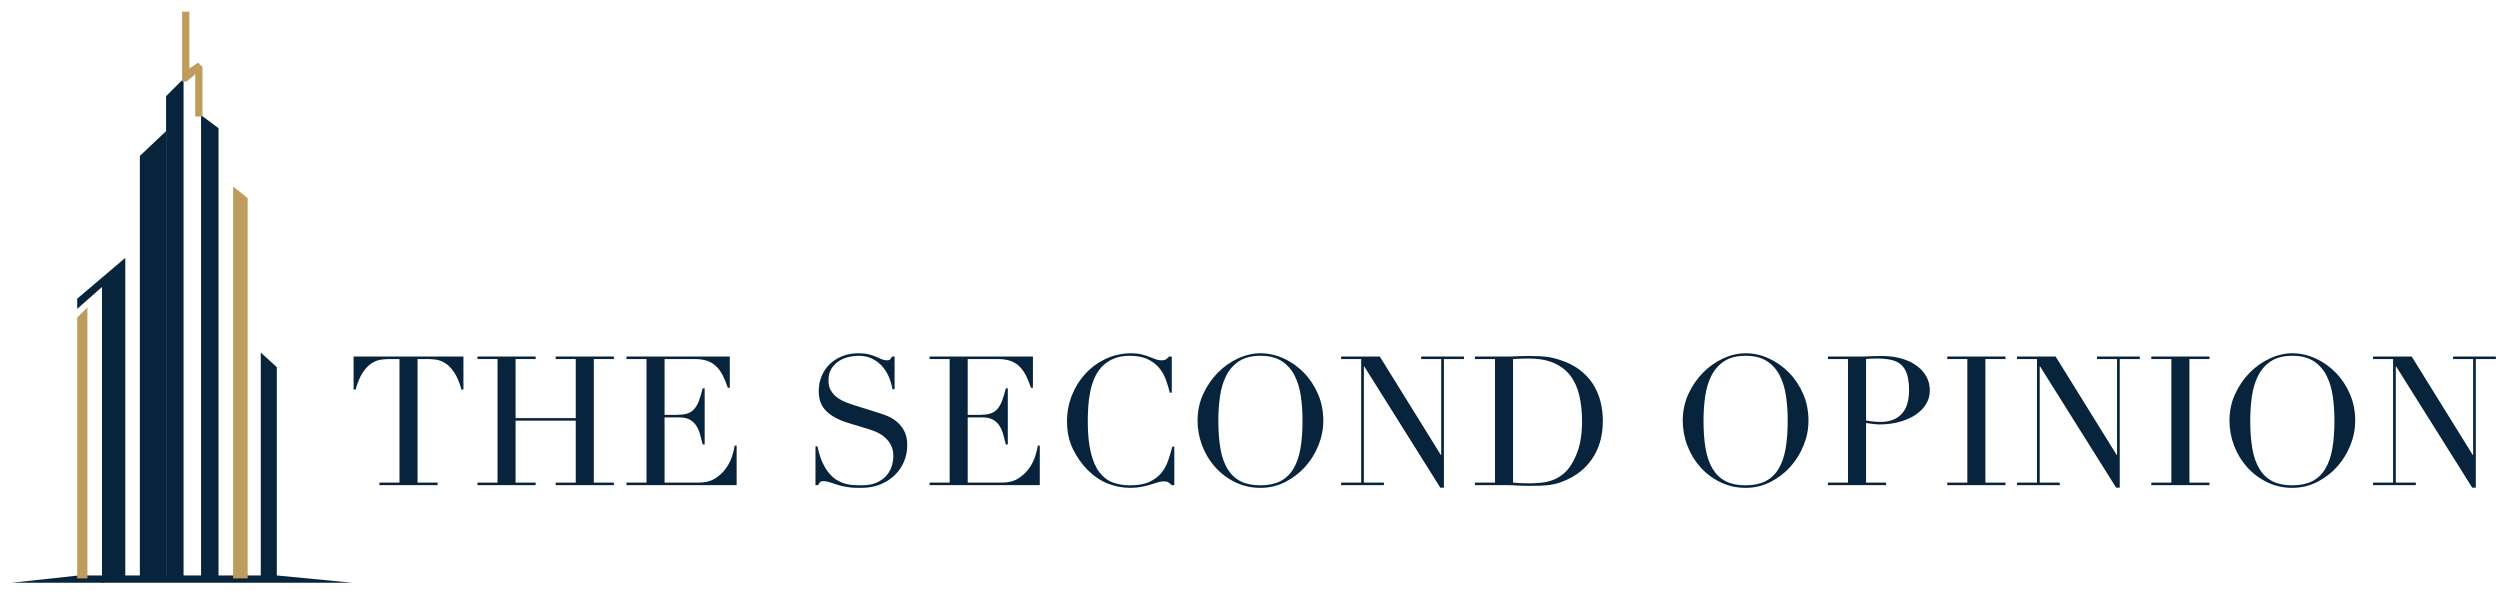
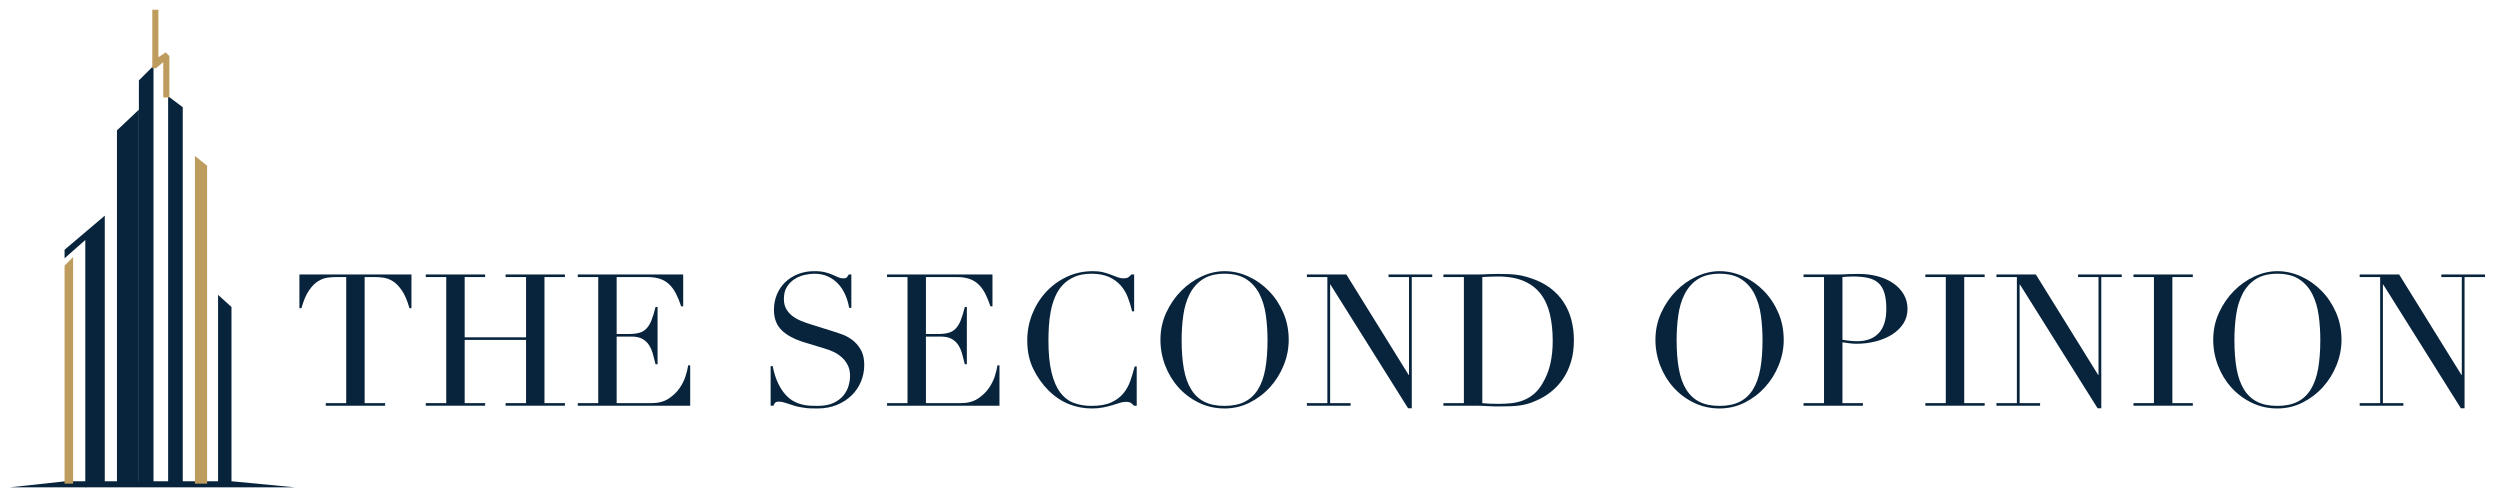
- <svg xmlns="http://www.w3.org/2000/svg" viewBox="244 168 1716 410">
+ <svg xmlns="http://www.w3.org/2000/svg" viewBox="244 168 2052 410">
  <g id="high-rise">
    <g fill="#08243D">
      <path d="M314 568V365L297 380V373L330 345V565Z" />
      <path d="M340 567V275L358 258V565Z" />
      <path d="M358 566V234L370 222V565Z" />
      <path d="M382 565V247L394 256V566Z" />
      <path d="M423 565V410L434 420V567Z" />
      <path d="M252 568L298 563H434L486 568Z" />
    </g>
    <g fill="#BE9C5E">
      <path d="M297 565V386L304 379V565Z" />
      <path d="M369 176H374V215L380 211L383 214V248H378V219L372 224H369Z" />
      <path d="M404 565V296L414 304V565Z" />
    </g>
  </g>
-   <g id="wordmark" fill="#08243D" transform="translate(482 501)">
+   <g id="wordmark" fill="#08243D" transform="translate(484 501) scale(1.22)">
    <path d="M22.444 -1.736L36.208 -1.736L36.208 -86.552L29.016 -86.552Q26.536 -86.552 23.436 -86.118Q20.336 -85.684 17.174 -83.700Q14.012 -81.716 11.098 -77.438Q8.184 -73.160 6.076 -65.596L4.712 -65.596L4.712 -88.288L80.104 -88.288L80.104 -65.596L78.740 -65.596Q76.632 -73.160 73.718 -77.438Q70.804 -81.716 67.642 -83.700Q64.480 -85.684 61.380 -86.118Q58.280 -86.552 55.800 -86.552L48.608 -86.552L48.608 -1.736L62.372 -1.736L62.372 -0.000L22.444 -0.000Z" />
    <path d="M89.736 -1.736L103.500 -1.736L103.500 -86.552L89.736 -86.552L89.736 -88.288L129.664 -88.288L129.664 -86.552L115.900 -86.552L115.900 -46.004L157.192 -46.004L157.192 -86.552L143.428 -86.552L143.428 -88.288L183.356 -88.288L183.356 -86.552L169.592 -86.552L169.592 -1.736L183.356 -1.736L183.356 -0.000L143.428 -0.000L143.428 -1.736L157.192 -1.736L157.192 -44.268L115.900 -44.268L115.900 -1.736L129.664 -1.736L129.664 -0.000L89.736 -0.000Z" />
    <path d="M191.996 -1.736L205.760 -1.736L205.760 -86.552L191.996 -86.552L191.996 -88.288L262.924 -88.288L262.924 -66.836L261.560 -66.836Q259.948 -71.672 258.088 -75.330Q256.228 -78.988 253.624 -81.530Q251.020 -84.072 247.424 -85.312Q243.828 -86.552 238.744 -86.552L218.160 -86.552L218.160 -48.236L226.220 -48.236Q230.312 -48.236 233.164 -48.980Q236.016 -49.724 238.062 -51.770Q240.108 -53.816 241.534 -57.350Q242.960 -60.884 244.324 -66.464L245.688 -66.464L245.688 -27.900L244.324 -27.900Q243.456 -31.496 242.526 -34.844Q241.596 -38.192 239.922 -40.796Q238.248 -43.400 235.458 -44.950Q232.668 -46.500 228.204 -46.500L218.160 -46.500L218.160 -1.736L241.596 -1.736Q248.416 -1.736 252.942 -4.650Q257.468 -7.564 260.320 -11.594Q263.172 -15.624 264.536 -19.964Q265.900 -24.304 266.272 -27.156L267.636 -27.156L267.636 -0.000L191.996 -0.000Z" />
    <path d="M321.744 -26.660L323.108 -26.660Q324.472 -19.964 326.642 -15.376Q328.812 -10.788 331.416 -7.812Q334.020 -4.836 336.872 -3.224Q339.724 -1.612 342.638 -0.868Q345.552 -0.124 348.218 -0.000Q350.884 0.124 353.240 0.124Q359.812 0.124 364.028 -1.860Q368.244 -3.844 370.724 -6.882Q373.204 -9.920 374.196 -13.454Q375.188 -16.988 375.188 -19.964Q375.188 -24.304 373.576 -27.404Q371.964 -30.504 369.484 -32.674Q367.004 -34.844 364.090 -36.208Q361.176 -37.572 358.572 -38.316L344.312 -42.656Q334.268 -45.756 329.122 -50.840Q323.976 -55.924 323.976 -64.480Q323.976 -70.060 325.960 -74.834Q327.944 -79.608 331.540 -83.080Q335.136 -86.552 340.158 -88.536Q345.180 -90.520 351.132 -90.520Q355.472 -90.520 358.386 -89.776Q361.300 -89.032 363.408 -88.102Q365.516 -87.172 367.190 -86.428Q368.864 -85.684 370.600 -85.684Q372.212 -85.684 372.770 -86.118Q373.328 -86.552 374.320 -88.288L376.056 -88.288L376.056 -65.844L374.568 -65.844Q373.824 -70.308 372.026 -74.462Q370.228 -78.616 367.376 -81.778Q364.524 -84.940 360.494 -86.862Q356.464 -88.784 351.132 -88.784Q348.156 -88.784 344.560 -87.978Q340.964 -87.172 337.864 -85.188Q334.764 -83.204 332.718 -79.980Q330.672 -76.756 330.672 -71.796Q330.672 -67.828 332.284 -65.038Q333.896 -62.248 336.438 -60.326Q338.980 -58.404 342.142 -57.102Q345.304 -55.800 348.528 -54.808L363.532 -50.096Q365.888 -49.352 369.484 -48.112Q373.080 -46.872 376.490 -44.392Q379.900 -41.912 382.318 -37.820Q384.736 -33.728 384.736 -27.404Q384.736 -21.576 382.566 -16.306Q380.396 -11.036 376.304 -7.006Q372.212 -2.976 366.384 -0.558Q360.556 1.860 353.240 1.860Q350.636 1.860 348.652 1.798Q346.668 1.736 344.932 1.488Q343.196 1.240 341.460 0.930Q339.724 0.620 337.616 -0.000Q335.136 -0.744 332.284 -1.736Q329.432 -2.728 327.324 -2.728Q325.464 -2.728 324.782 -1.984Q324.100 -1.240 323.604 -0.000L321.744 -0.000Z" />
    <path d="M400.072 -1.736L413.836 -1.736L413.836 -86.552L400.072 -86.552L400.072 -88.288L471.000 -88.288L471.000 -66.836L469.636 -66.836Q468.024 -71.672 466.164 -75.330Q464.304 -78.988 461.700 -81.530Q459.096 -84.072 455.500 -85.312Q451.904 -86.552 446.820 -86.552L426.236 -86.552L426.236 -48.236L434.296 -48.236Q438.388 -48.236 441.240 -48.980Q444.092 -49.724 446.138 -51.770Q448.184 -53.816 449.610 -57.350Q451.036 -60.884 452.400 -66.464L453.764 -66.464L453.764 -27.900L452.400 -27.900Q451.532 -31.496 450.602 -34.844Q449.672 -38.192 447.998 -40.796Q446.324 -43.400 443.534 -44.950Q440.744 -46.500 436.280 -46.500L426.236 -46.500L426.236 -1.736L449.672 -1.736Q456.492 -1.736 461.018 -4.650Q465.544 -7.564 468.396 -11.594Q471.248 -15.624 472.612 -19.964Q473.976 -24.304 474.348 -27.156L475.712 -27.156L475.712 -0.000L400.072 -0.000Z" />
    <path d="M568.052 -0.000L566.192 -0.000Q565.324 -0.992 564.208 -1.798Q563.092 -2.604 560.736 -2.604Q558.876 -2.604 556.706 -1.922Q554.536 -1.240 551.746 -0.372Q548.956 0.496 545.484 1.178Q542.012 1.860 537.796 1.860Q529.984 1.860 522.606 -0.992Q515.228 -3.844 508.656 -10.292Q502.580 -16.368 498.488 -24.676Q494.396 -32.984 494.396 -43.896Q494.396 -53.196 497.744 -61.628Q501.092 -70.060 507.044 -76.508Q512.996 -82.956 521.056 -86.738Q529.116 -90.520 538.664 -90.520Q542.508 -90.520 545.484 -89.776Q548.460 -89.032 550.816 -88.102Q553.172 -87.172 555.156 -86.428Q557.140 -85.684 559.000 -85.684Q561.480 -85.684 562.534 -86.490Q563.588 -87.296 564.456 -88.288L566.316 -88.288L566.316 -63.488L564.952 -63.488Q563.836 -68.200 562.100 -72.788Q560.364 -77.376 557.264 -80.910Q554.164 -84.444 549.390 -86.614Q544.616 -88.784 537.548 -88.784Q530.976 -88.784 526.264 -86.738Q521.552 -84.692 518.328 -81.282Q515.104 -77.872 513.182 -73.346Q511.260 -68.820 510.268 -63.798Q509.276 -58.776 508.966 -53.630Q508.656 -48.484 508.656 -43.896Q508.656 -30.876 510.764 -22.320Q512.872 -13.764 516.654 -8.804Q520.436 -3.844 525.768 -1.860Q531.100 0.124 537.548 0.124Q545.856 0.124 550.940 -2.232Q556.024 -4.588 559.124 -8.370Q562.224 -12.152 563.836 -16.926Q565.448 -21.700 566.688 -26.412L568.052 -26.412Z" />
    <path d="M598.268 -44.268Q598.268 -33.108 599.756 -24.800Q601.244 -16.492 604.716 -10.912Q608.188 -5.332 613.644 -2.604Q619.100 0.124 627.160 0.124Q635.096 0.124 640.614 -2.604Q646.132 -5.332 649.604 -10.912Q653.076 -16.492 654.564 -24.800Q656.052 -33.108 656.052 -44.268Q656.052 -52.824 654.936 -60.822Q653.820 -68.820 650.658 -75.082Q647.496 -81.344 641.854 -85.064Q636.212 -88.784 627.160 -88.784Q618.108 -88.784 612.466 -85.064Q606.824 -81.344 603.662 -75.082Q600.500 -68.820 599.384 -60.822Q598.268 -52.824 598.268 -44.268ZM584.008 -44.268Q584.008 -54.188 587.914 -62.620Q591.820 -71.052 597.958 -77.252Q604.096 -83.452 611.784 -86.986Q619.472 -90.520 627.160 -90.520Q635.344 -90.520 643.094 -86.986Q650.844 -83.452 656.920 -77.252Q662.996 -71.052 666.654 -62.620Q670.312 -54.188 670.312 -44.268Q670.312 -35.588 666.964 -27.280Q663.616 -18.972 657.788 -12.524Q651.960 -6.076 644.086 -2.108Q636.212 1.860 627.160 1.860Q617.860 1.860 609.924 -1.984Q601.988 -5.828 596.222 -12.214Q590.456 -18.600 587.232 -26.970Q584.008 -35.340 584.008 -44.268Z" />
    <path d="M682.548 -1.736L696.312 -1.736L696.312 -86.552L682.548 -86.552L682.548 -88.288L709.084 -88.288L750.996 -20.708L751.244 -20.708L751.244 -86.552L737.480 -86.552L737.480 -88.288L766.868 -88.288L766.868 -86.552L753.104 -86.552L753.104 1.736L750.624 1.736L698.420 -81.468L698.172 -81.468L698.172 -1.736L711.936 -1.736L711.936 -0.000L682.548 -0.000Z" />
    <path d="M800.556 -1.736Q802.664 -1.488 805.454 -1.364Q808.244 -1.240 811.592 -1.240Q815.808 -1.240 819.962 -1.674Q824.116 -2.108 827.898 -3.534Q831.680 -4.960 834.966 -7.626Q838.252 -10.292 840.856 -14.632Q844.824 -21.328 846.374 -28.334Q847.924 -35.340 847.924 -43.648Q847.924 -53.444 846.064 -61.442Q844.204 -69.440 839.926 -75.082Q835.648 -80.724 828.580 -83.824Q821.512 -86.924 811.096 -86.924Q807.996 -86.924 805.454 -86.800Q802.912 -86.676 800.556 -86.552ZM774.392 -1.736L788.156 -1.736L788.156 -86.552L774.392 -86.552L774.392 -88.288L797.456 -88.288Q799.192 -88.288 800.928 -88.350Q802.664 -88.412 804.400 -88.536Q806.136 -88.536 807.872 -88.598Q809.608 -88.660 811.344 -88.660Q815.064 -88.660 817.978 -88.536Q820.892 -88.412 823.434 -88.102Q825.976 -87.792 828.270 -87.234Q830.564 -86.676 833.168 -85.808Q840.732 -83.328 846.250 -79.174Q851.768 -75.020 855.302 -69.564Q858.836 -64.108 860.510 -57.660Q862.184 -51.212 862.184 -44.144Q862.184 -35.960 860.200 -29.450Q858.216 -22.940 854.744 -17.918Q851.272 -12.896 846.622 -9.238Q841.972 -5.580 836.640 -3.348Q833.664 -1.984 830.998 -1.240Q828.332 -0.496 825.542 -0.124Q822.752 0.248 819.404 0.372Q816.056 0.496 811.716 0.496Q809.856 0.496 807.748 0.434Q805.640 0.372 803.532 0.248Q801.424 0.124 799.378 0.062Q797.332 -0.000 795.472 -0.000L774.392 -0.000Z" />
    <path d="M931.296 -44.268Q931.296 -33.108 932.784 -24.800Q934.272 -16.492 937.744 -10.912Q941.216 -5.332 946.672 -2.604Q952.128 0.124 960.188 0.124Q968.124 0.124 973.642 -2.604Q979.160 -5.332 982.632 -10.912Q986.104 -16.492 987.592 -24.800Q989.080 -33.108 989.080 -44.268Q989.080 -52.824 987.964 -60.822Q986.848 -68.820 983.686 -75.082Q980.524 -81.344 974.882 -85.064Q969.240 -88.784 960.188 -88.784Q951.136 -88.784 945.494 -85.064Q939.852 -81.344 936.690 -75.082Q933.528 -68.820 932.412 -60.822Q931.296 -52.824 931.296 -44.268ZM917.036 -44.268Q917.036 -54.188 920.942 -62.620Q924.848 -71.052 930.986 -77.252Q937.124 -83.452 944.812 -86.986Q952.500 -90.520 960.188 -90.520Q968.372 -90.520 976.122 -86.986Q983.872 -83.452 989.948 -77.252Q996.024 -71.052 999.682 -62.620Q1003.340 -54.188 1003.340 -44.268Q1003.340 -35.588 999.992 -27.280Q996.644 -18.972 990.816 -12.524Q984.988 -6.076 977.114 -2.108Q969.240 1.860 960.188 1.860Q950.888 1.860 942.952 -1.984Q935.016 -5.828 929.250 -12.214Q923.484 -18.600 920.260 -26.970Q917.036 -35.340 917.036 -44.268Z" />
    <path d="M1042.856 -44.392Q1045.336 -43.896 1048.064 -43.648Q1050.792 -43.400 1052.900 -43.400Q1062.076 -43.400 1067.222 -48.794Q1072.368 -54.188 1072.368 -65.100Q1072.368 -71.424 1071.128 -75.640Q1069.888 -79.856 1067.222 -82.398Q1064.556 -84.940 1060.278 -85.932Q1056.000 -86.924 1050.048 -86.924Q1047.692 -86.924 1045.770 -86.800Q1043.848 -86.676 1042.856 -86.552ZM1016.692 -1.736L1030.456 -1.736L1030.456 -86.552L1016.692 -86.552L1016.692 -88.288L1040.004 -88.288Q1041.740 -88.288 1043.476 -88.350Q1045.212 -88.412 1046.948 -88.536Q1048.684 -88.536 1050.358 -88.598Q1052.032 -88.660 1053.768 -88.660Q1060.836 -88.660 1066.850 -86.986Q1072.864 -85.312 1077.266 -82.212Q1081.668 -79.112 1084.148 -74.772Q1086.628 -70.432 1086.628 -65.100Q1086.628 -59.520 1083.776 -55.180Q1080.924 -50.840 1076.212 -47.864Q1071.500 -44.888 1065.238 -43.276Q1058.976 -41.664 1052.156 -41.664Q1050.420 -41.664 1047.692 -41.974Q1044.964 -42.284 1042.856 -42.656L1042.856 -1.736L1056.620 -1.736L1056.620 -0.000L1016.692 -0.000Z" />
    <path d="M1098.616 -1.736L1112.380 -1.736L1112.380 -86.552L1098.616 -86.552L1098.616 -88.288L1138.544 -88.288L1138.544 -86.552L1124.780 -86.552L1124.780 -1.736L1138.544 -1.736L1138.544 -0.000L1098.616 -0.000Z" />
    <path d="M1146.440 -1.736L1160.204 -1.736L1160.204 -86.552L1146.440 -86.552L1146.440 -88.288L1172.976 -88.288L1214.888 -20.708L1215.136 -20.708L1215.136 -86.552L1201.372 -86.552L1201.372 -88.288L1230.760 -88.288L1230.760 -86.552L1216.996 -86.552L1216.996 1.736L1214.516 1.736L1162.312 -81.468L1162.064 -81.468L1162.064 -1.736L1175.828 -1.736L1175.828 -0.000L1146.440 -0.000Z" />
    <path d="M1238.656 -1.736L1252.420 -1.736L1252.420 -86.552L1238.656 -86.552L1238.656 -88.288L1278.584 -88.288L1278.584 -86.552L1264.820 -86.552L1264.820 -1.736L1278.584 -1.736L1278.584 -0.000L1238.656 -0.000Z" />
    <path d="M1306.568 -44.268Q1306.568 -33.108 1308.056 -24.800Q1309.544 -16.492 1313.016 -10.912Q1316.488 -5.332 1321.944 -2.604Q1327.400 0.124 1335.460 0.124Q1343.396 0.124 1348.914 -2.604Q1354.432 -5.332 1357.904 -10.912Q1361.376 -16.492 1362.864 -24.800Q1364.352 -33.108 1364.352 -44.268Q1364.352 -52.824 1363.236 -60.822Q1362.120 -68.820 1358.958 -75.082Q1355.796 -81.344 1350.154 -85.064Q1344.512 -88.784 1335.460 -88.784Q1326.408 -88.784 1320.766 -85.064Q1315.124 -81.344 1311.962 -75.082Q1308.800 -68.820 1307.684 -60.822Q1306.568 -52.824 1306.568 -44.268ZM1292.308 -44.268Q1292.308 -54.188 1296.214 -62.620Q1300.120 -71.052 1306.258 -77.252Q1312.396 -83.452 1320.084 -86.986Q1327.772 -90.520 1335.460 -90.520Q1343.644 -90.520 1351.394 -86.986Q1359.144 -83.452 1365.220 -77.252Q1371.296 -71.052 1374.954 -62.620Q1378.612 -54.188 1378.612 -44.268Q1378.612 -35.588 1375.264 -27.280Q1371.916 -18.972 1366.088 -12.524Q1360.260 -6.076 1352.386 -2.108Q1344.512 1.860 1335.460 1.860Q1326.160 1.860 1318.224 -1.984Q1310.288 -5.828 1304.522 -12.214Q1298.756 -18.600 1295.532 -26.970Q1292.308 -35.340 1292.308 -44.268Z" />
    <path d="M1390.848 -1.736L1404.612 -1.736L1404.612 -86.552L1390.848 -86.552L1390.848 -88.288L1417.384 -88.288L1459.296 -20.708L1459.544 -20.708L1459.544 -86.552L1445.780 -86.552L1445.780 -88.288L1475.168 -88.288L1475.168 -86.552L1461.404 -86.552L1461.404 1.736L1458.924 1.736L1406.720 -81.468L1406.472 -81.468L1406.472 -1.736L1420.236 -1.736L1420.236 -0.000L1390.848 -0.000Z" />
  </g>
</svg>
